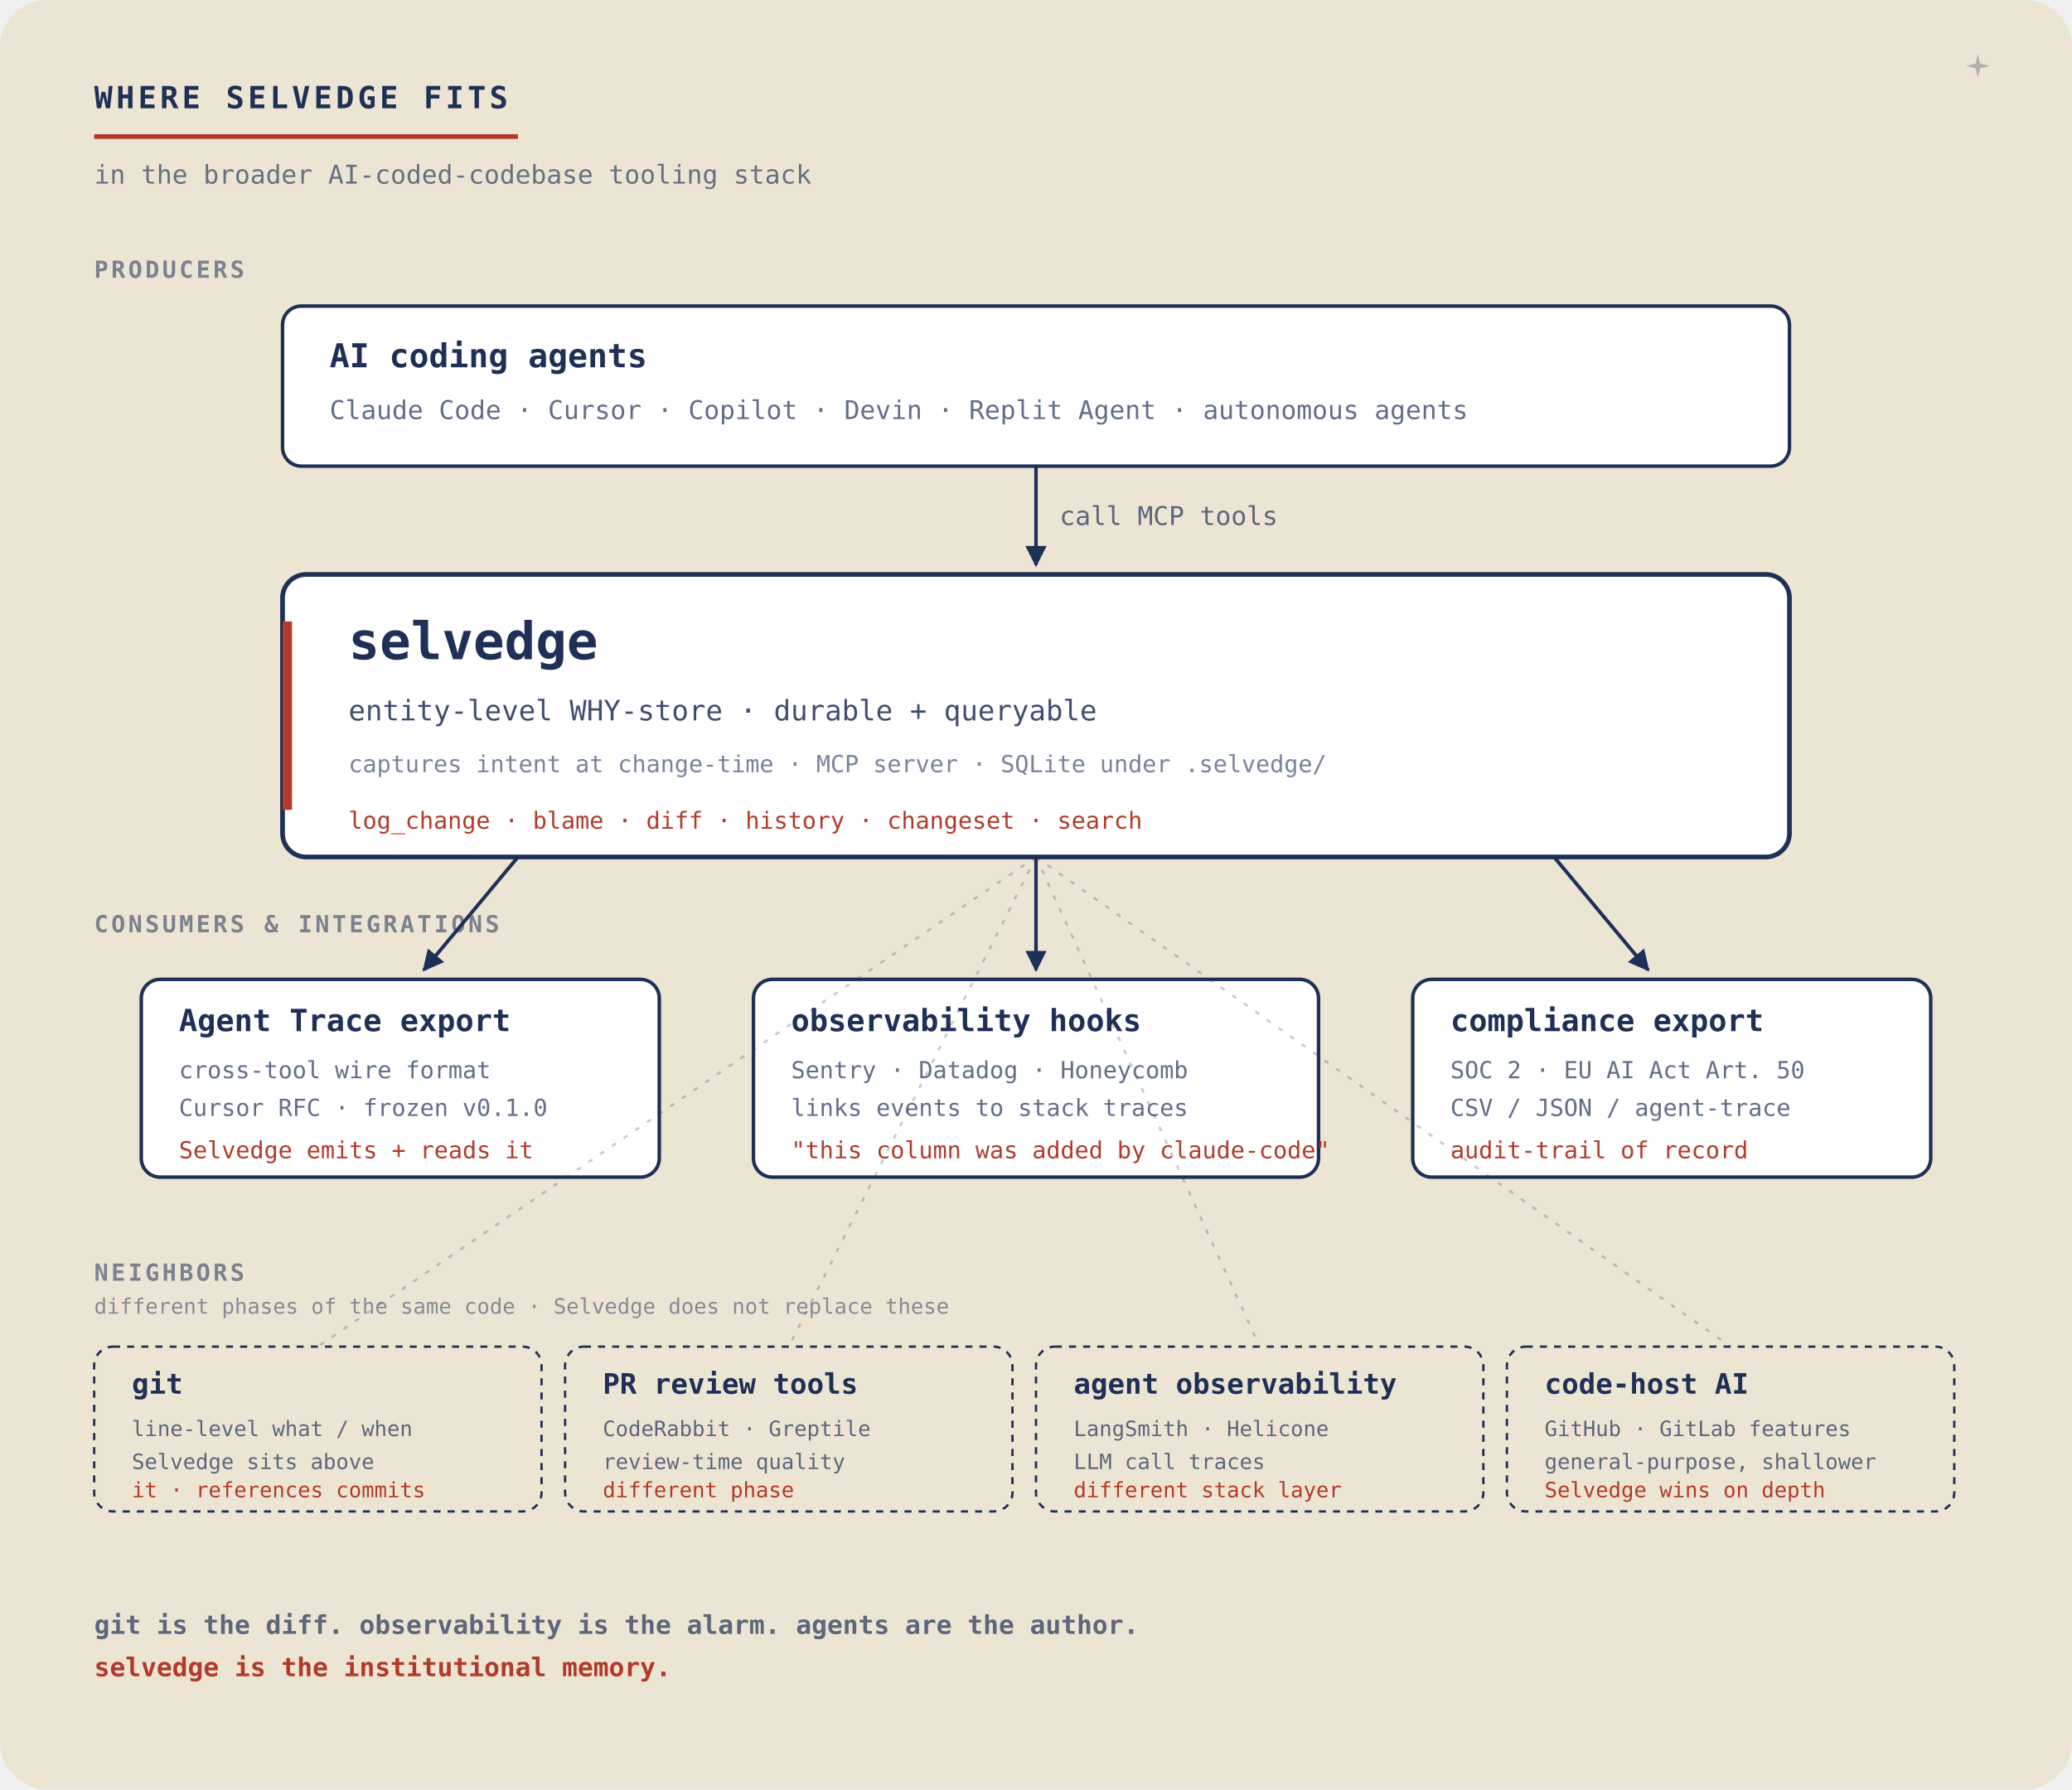
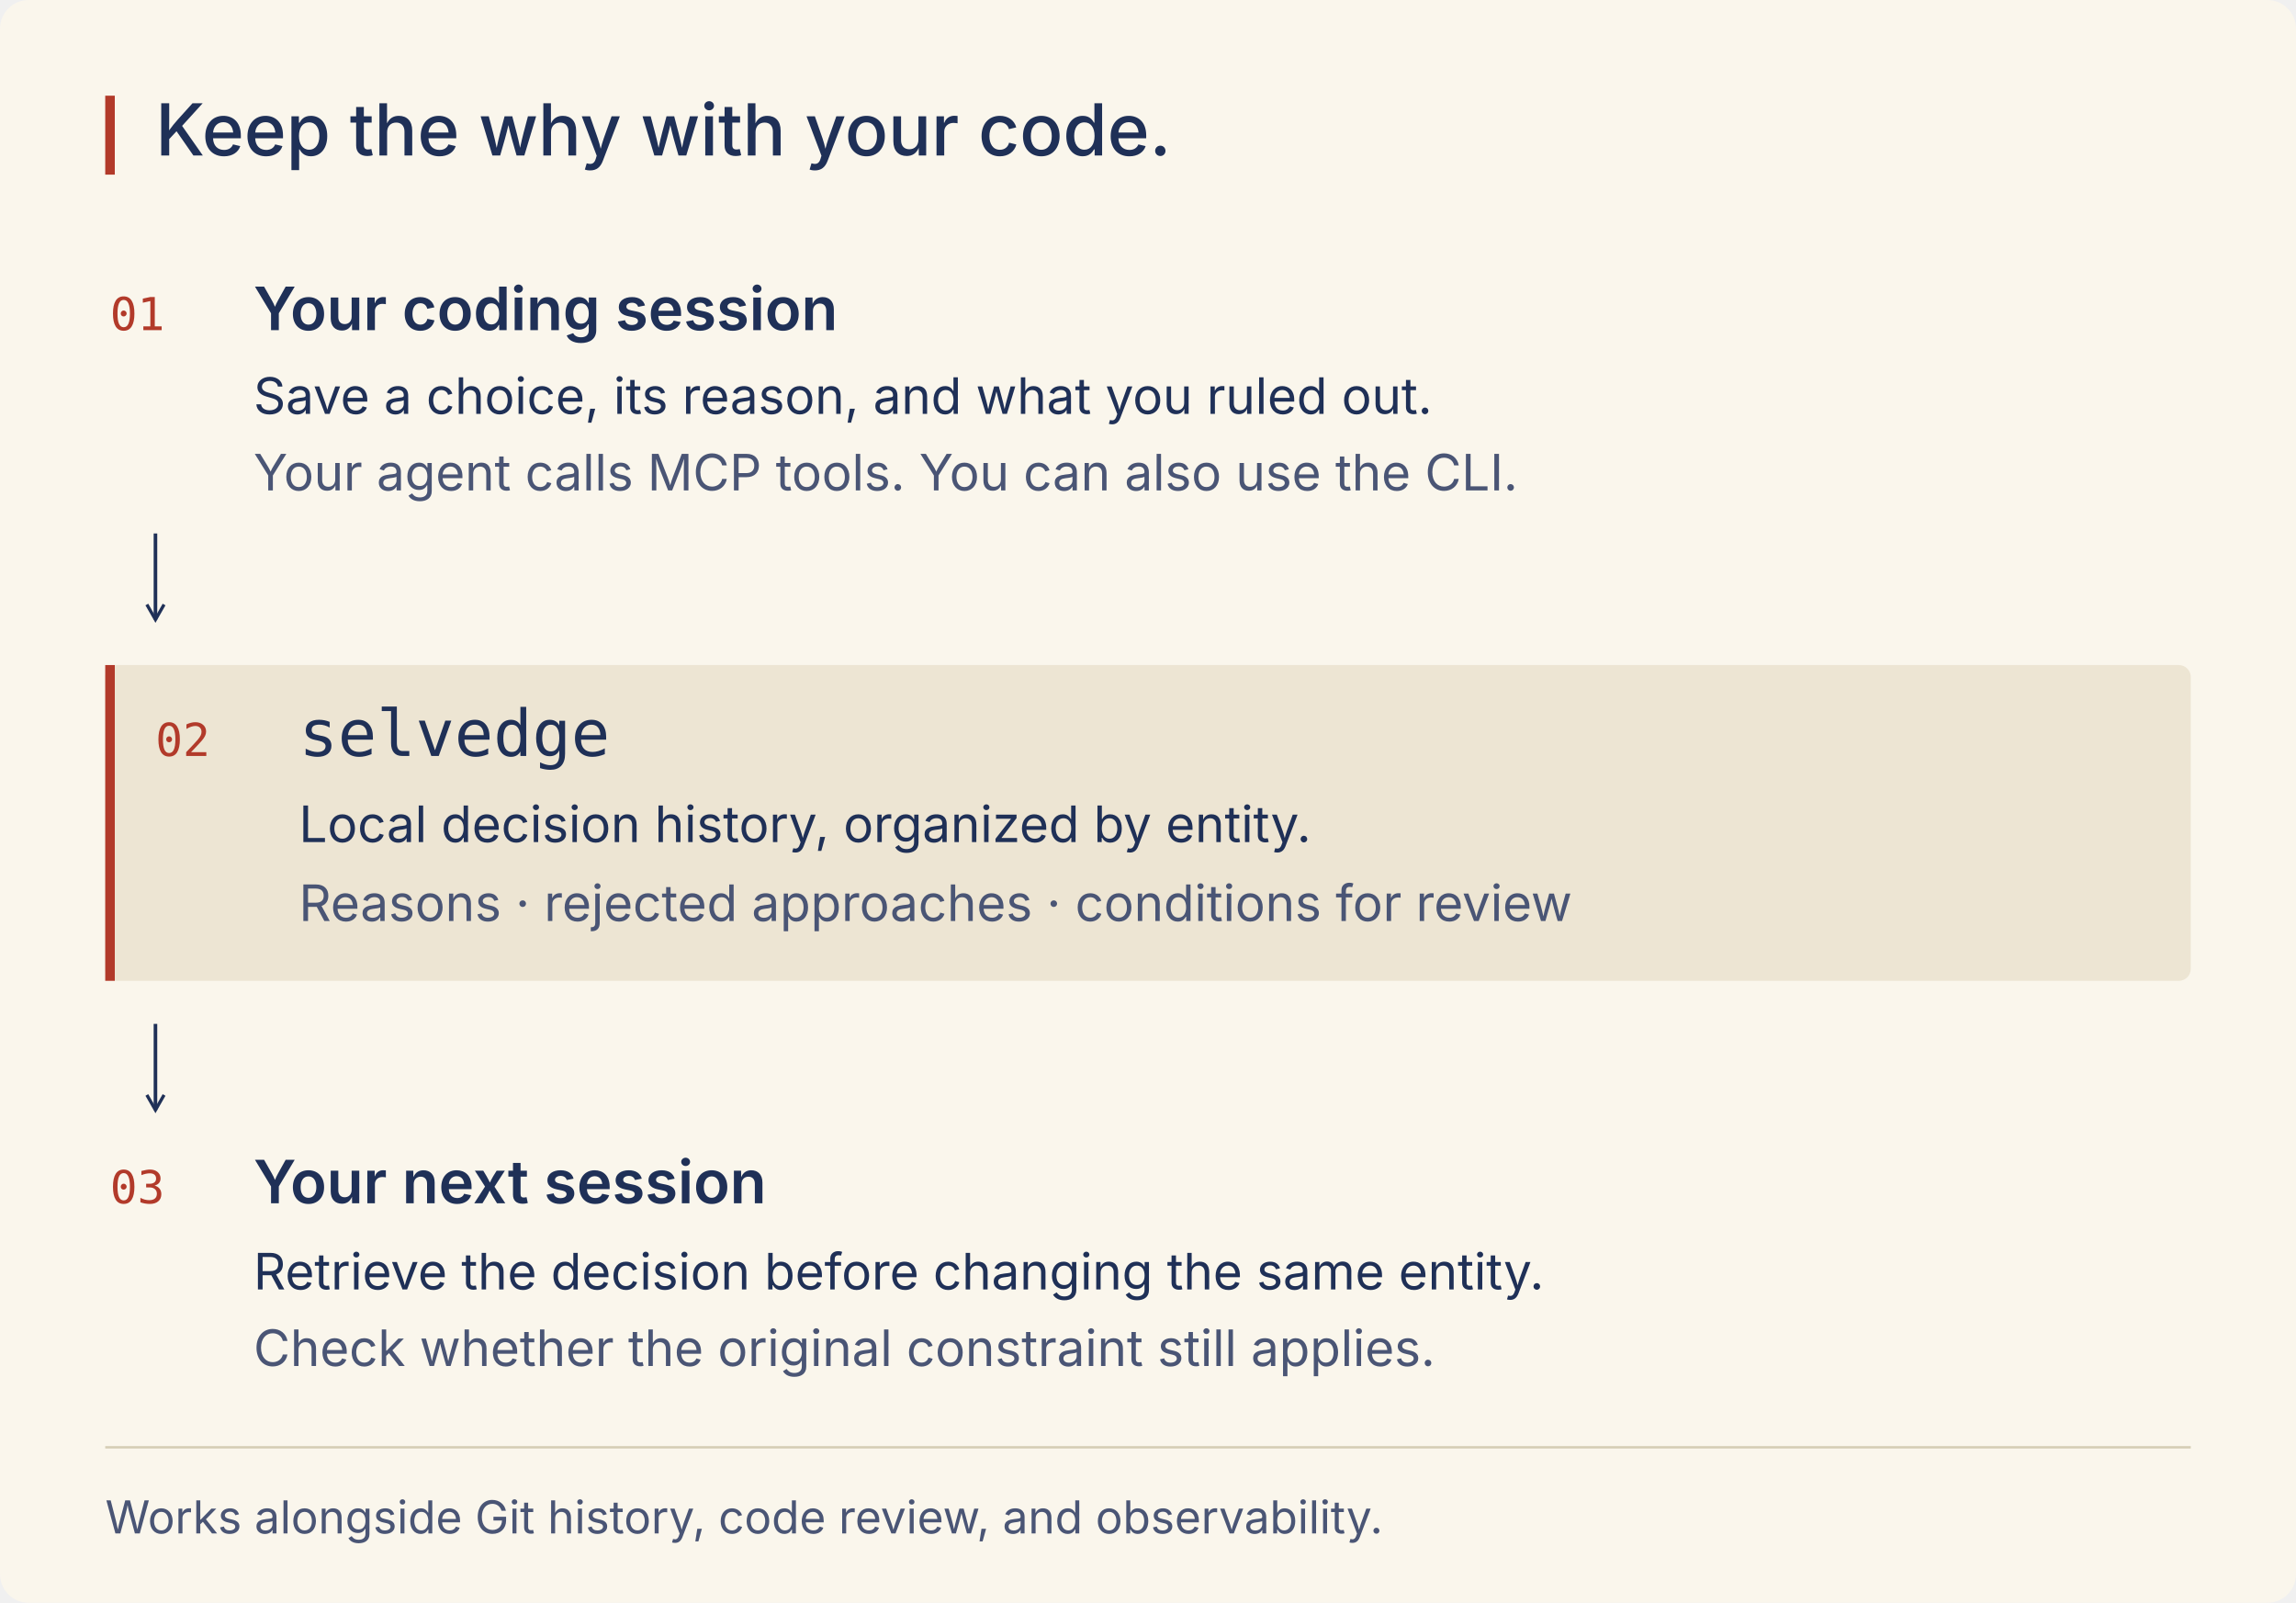
- <svg xmlns="http://www.w3.org/2000/svg" viewBox="0 0 880 760" width="880" height="760" role="img" aria-label="Where Selvedge fits in the broader AI-coded-codebase tooling stack">
+ <svg xmlns="http://www.w3.org/2000/svg" viewBox="0 0 960 670" width="960" height="670" role="img" aria-labelledby="title description">
  <defs>
-     <marker id="ec-arr" viewBox="0 0 10 10" refX="9" refY="5" markerWidth="6" markerHeight="6" orient="auto-start-reverse">
-       <path d="M0,0 L10,5 L0,10 z" fill="#1F3057" />
-     </marker>
-     <marker id="ec-arr-faint" viewBox="0 0 10 10" refX="9" refY="5" markerWidth="6" markerHeight="6" orient="auto-start-reverse">
-       <path d="M0,0 L10,5 L0,10 z" fill="#1F3057" opacity="0.45" />
+     <marker id="arrow" viewBox="0 0 10 10" refX="8" refY="5" markerWidth="6" markerHeight="6" orient="auto">
+       <path d="M1 1 8 5 1 9" fill="none" stroke="#1F3057" stroke-width="1.5" />
    </marker>
  </defs>
  <style>
-     .mono { font-family: 'JetBrains Mono', 'IBM Plex Mono', 'SF Mono', Menlo, Consolas, ui-monospace, monospace; }
+     text { font-family: Inter, -apple-system, BlinkMacSystemFont, 'Segoe UI', Arial, sans-serif; fill: #1F3057; }
+     .mono { font-family: 'JetBrains Mono', 'SF Mono', Consolas, monospace; }
+     .heading { font-size: 25px; font-weight: 600; }
+     .body { font-size: 21px; }
+     .muted { fill: #4a5575; }
+     .step { font-size: 19px; fill: #B23A2A; }
  </style>
-   <rect width="880" height="760" rx="20" ry="20" fill="#EDE5D3" />
-   <text x="40" y="46" class="mono" font-size="13" font-weight="700" letter-spacing="1.5" fill="#1F3057">WHERE SELVEDGE FITS</text>
-   <line x1="40" y1="58" x2="220" y2="58" stroke="#B23A2A" stroke-width="2" />
-   <text x="40" y="78" class="mono" font-size="11" fill="#1F3057" opacity="0.65">
-     in the broader AI-coded-codebase tooling stack
-   </text>
-   <text x="40" y="118" class="mono" font-size="10" font-weight="700" letter-spacing="1.2" fill="#1F3057" opacity="0.55">PRODUCERS</text>
-   <rect x="120" y="130" width="640" height="68" rx="8" fill="#FFFFFF" stroke="#1F3057" stroke-width="1.5" />
-   <text x="140" y="156" class="mono" font-size="14" font-weight="700" fill="#1F3057">AI coding agents</text>
-   <text x="140" y="178" class="mono" font-size="11" fill="#1F3057" opacity="0.7">Claude Code · Cursor · Copilot · Devin · Replit Agent · autonomous agents</text>
-   <line x1="440" y1="198" x2="440" y2="240" stroke="#1F3057" stroke-width="1.5" marker-end="url(#ec-arr)" />
-   <text x="450" y="223" class="mono" font-size="11" fill="#1F3057" opacity="0.7">call MCP tools</text>
-   <rect x="120" y="244" width="640" height="120" rx="10" fill="#FFFFFF" stroke="#1F3057" stroke-width="2" />
-   <rect x="120" y="264" width="4" height="80" fill="#B23A2A" />
-   <text x="148" y="280" class="mono" font-size="22" font-weight="700" fill="#1F3057">selvedge</text>
-   <text x="148" y="306" class="mono" font-size="12" fill="#1F3057" opacity="0.85">entity-level WHY-store · durable + queryable</text>
-   <text x="148" y="328" class="mono" font-size="10" fill="#1F3057" opacity="0.6">captures intent at change-time · MCP server · SQLite under .selvedge/</text>
-   <text x="148" y="352" class="mono" font-size="10" fill="#B23A2A">log_change · blame · diff · history · changeset · search</text>
-   <line x1="220" y1="364" x2="180" y2="412" stroke="#1F3057" stroke-width="1.5" marker-end="url(#ec-arr)" />
-   <line x1="440" y1="364" x2="440" y2="412" stroke="#1F3057" stroke-width="1.5" marker-end="url(#ec-arr)" />
-   <line x1="660" y1="364" x2="700" y2="412" stroke="#1F3057" stroke-width="1.5" marker-end="url(#ec-arr)" />
-   <text x="40" y="396" class="mono" font-size="10" font-weight="700" letter-spacing="1.2" fill="#1F3057" opacity="0.55">CONSUMERS &amp; INTEGRATIONS</text>
-   <rect x="60" y="416" width="220" height="84" rx="8" fill="#FFFFFF" stroke="#1F3057" stroke-width="1.5" />
-   <text x="76" y="438" class="mono" font-size="13" font-weight="700" fill="#1F3057">Agent Trace export</text>
-   <text x="76" y="458" class="mono" font-size="10" fill="#1F3057" opacity="0.7">cross-tool wire format</text>
-   <text x="76" y="474" class="mono" font-size="10" fill="#1F3057" opacity="0.7">Cursor RFC · frozen v0.1.0</text>
-   <text x="76" y="492" class="mono" font-size="10" fill="#B23A2A">Selvedge emits + reads it</text>
-   <rect x="320" y="416" width="240" height="84" rx="8" fill="#FFFFFF" stroke="#1F3057" stroke-width="1.5" />
-   <text x="336" y="438" class="mono" font-size="13" font-weight="700" fill="#1F3057">observability hooks</text>
-   <text x="336" y="458" class="mono" font-size="10" fill="#1F3057" opacity="0.7">Sentry · Datadog · Honeycomb</text>
-   <text x="336" y="474" class="mono" font-size="10" fill="#1F3057" opacity="0.7">links events to stack traces</text>
-   <text x="336" y="492" class="mono" font-size="10" fill="#B23A2A">"this column was added by claude-code"</text>
-   <rect x="600" y="416" width="220" height="84" rx="8" fill="#FFFFFF" stroke="#1F3057" stroke-width="1.5" />
-   <text x="616" y="438" class="mono" font-size="13" font-weight="700" fill="#1F3057">compliance export</text>
-   <text x="616" y="458" class="mono" font-size="10" fill="#1F3057" opacity="0.7">SOC 2 · EU AI Act Art. 50</text>
-   <text x="616" y="474" class="mono" font-size="10" fill="#1F3057" opacity="0.7">CSV / JSON / agent-trace</text>
-   <text x="616" y="492" class="mono" font-size="10" fill="#B23A2A">audit-trail of record</text>
-   <text x="40" y="544" class="mono" font-size="10" font-weight="700" letter-spacing="1.2" fill="#1F3057" opacity="0.55">NEIGHBORS</text>
-   <text x="40" y="558" class="mono" font-size="9" fill="#1F3057" opacity="0.5">different phases of the same code · Selvedge does not replace these</text>
-   <rect x="40" y="572" width="190" height="70" rx="8" fill="#EDE5D3" stroke="#1F3057" stroke-width="1" stroke-dasharray="3,3" />
-   <text x="56" y="592" class="mono" font-size="12" font-weight="700" fill="#1F3057">git</text>
-   <text x="56" y="610" class="mono" font-size="9" fill="#1F3057" opacity="0.7">line-level what / when</text>
-   <text x="56" y="624" class="mono" font-size="9" fill="#1F3057" opacity="0.7">Selvedge sits above</text>
-   <text x="56" y="636" class="mono" font-size="9" fill="#B23A2A">it · references commits</text>
-   <rect x="240" y="572" width="190" height="70" rx="8" fill="#EDE5D3" stroke="#1F3057" stroke-width="1" stroke-dasharray="3,3" />
-   <text x="256" y="592" class="mono" font-size="12" font-weight="700" fill="#1F3057">PR review tools</text>
-   <text x="256" y="610" class="mono" font-size="9" fill="#1F3057" opacity="0.7">CodeRabbit · Greptile</text>
-   <text x="256" y="624" class="mono" font-size="9" fill="#1F3057" opacity="0.7">review-time quality</text>
-   <text x="256" y="636" class="mono" font-size="9" fill="#B23A2A">different phase</text>
-   <rect x="440" y="572" width="190" height="70" rx="8" fill="#EDE5D3" stroke="#1F3057" stroke-width="1" stroke-dasharray="3,3" />
-   <text x="456" y="592" class="mono" font-size="12" font-weight="700" fill="#1F3057">agent observability</text>
-   <text x="456" y="610" class="mono" font-size="9" fill="#1F3057" opacity="0.7">LangSmith · Helicone</text>
-   <text x="456" y="624" class="mono" font-size="9" fill="#1F3057" opacity="0.7">LLM call traces</text>
-   <text x="456" y="636" class="mono" font-size="9" fill="#B23A2A">different stack layer</text>
-   <rect x="640" y="572" width="190" height="70" rx="8" fill="#EDE5D3" stroke="#1F3057" stroke-width="1" stroke-dasharray="3,3" />
-   <text x="656" y="592" class="mono" font-size="12" font-weight="700" fill="#1F3057">code-host AI</text>
-   <text x="656" y="610" class="mono" font-size="9" fill="#1F3057" opacity="0.7">GitHub · GitLab features</text>
-   <text x="656" y="624" class="mono" font-size="9" fill="#1F3057" opacity="0.7">general-purpose, shallower</text>
-   <text x="656" y="636" class="mono" font-size="9" fill="#B23A2A">Selvedge wins on depth</text>
-   <line x1="440" y1="364" x2="135" y2="572" stroke="#1F3057" stroke-width="1" stroke-dasharray="2,4" opacity="0.25" />
-   <line x1="440" y1="364" x2="335" y2="572" stroke="#1F3057" stroke-width="1" stroke-dasharray="2,4" opacity="0.25" />
-   <line x1="440" y1="364" x2="535" y2="572" stroke="#1F3057" stroke-width="1" stroke-dasharray="2,4" opacity="0.25" />
-   <line x1="440" y1="364" x2="735" y2="572" stroke="#1F3057" stroke-width="1" stroke-dasharray="2,4" opacity="0.25" />
-   <text x="40" y="694" class="mono" font-size="11" font-weight="700" fill="#1F3057" opacity="0.7">git is the diff. observability is the alarm. agents are the author.</text>
-   <text x="40" y="712" class="mono" font-size="11" font-weight="700" fill="#B23A2A">selvedge is the institutional memory.</text>
-   <g transform="translate(840 28)" fill="#1F3057" opacity="0.3">
-     <path d="M 0 -5 L 1 -1 L 5 0 L 1 1 L 0 5 L -1 1 L -5 0 L -1 -1 Z" />
-   </g>
+   <rect width="960" height="670" rx="12" fill="#FAF6EC" />
+   <rect x="44" y="40" width="4" height="33" fill="#B23A2A" />
+   <text x="65" y="65" font-size="30" font-weight="500">Keep the why with your code.</text>
+   <text x="46" y="138" class="mono step">01</text>
+   <text x="106" y="138" class="heading">Your coding session</text>
+   <text x="106" y="173" class="body">Save a choice, its reason, and what you ruled out.</text>
+   <text x="106" y="205" class="body muted">Your agent calls MCP tools. You can also use the CLI.</text>
+   <path d="M65 223 V259" fill="none" stroke="#1F3057" stroke-width="1.5" marker-end="url(#arrow)" />
+   <rect x="44" y="278" width="872" height="132" rx="5" fill="#EDE5D3" />
+   <rect x="44" y="278" width="4" height="132" fill="#B23A2A" />
+   <text x="65" y="316" class="mono step">02</text>
+   <text x="125" y="316" class="mono" font-size="27" font-weight="500">selvedge</text>
+   <text x="125" y="352" class="body">Local decision history, organized by entity.</text>
+   <text x="125" y="385" class="body muted">Reasons · rejected approaches · conditions for review</text>
+   <path d="M65 428 V464" fill="none" stroke="#1F3057" stroke-width="1.5" marker-end="url(#arrow)" />
+   <text x="46" y="503" class="mono step">03</text>
+   <text x="106" y="503" class="heading">Your next session</text>
+   <text x="106" y="539" class="body">Retrieve the decision before changing the same entity.</text>
+   <text x="106" y="571" class="body muted">Check whether the original constraint still applies.</text>
+   <path d="M44 605 H916" stroke="#D5CDB5" />
+   <text x="44" y="641" font-size="19" class="muted">Works alongside Git history, code review, and observability.</text>
</svg>
